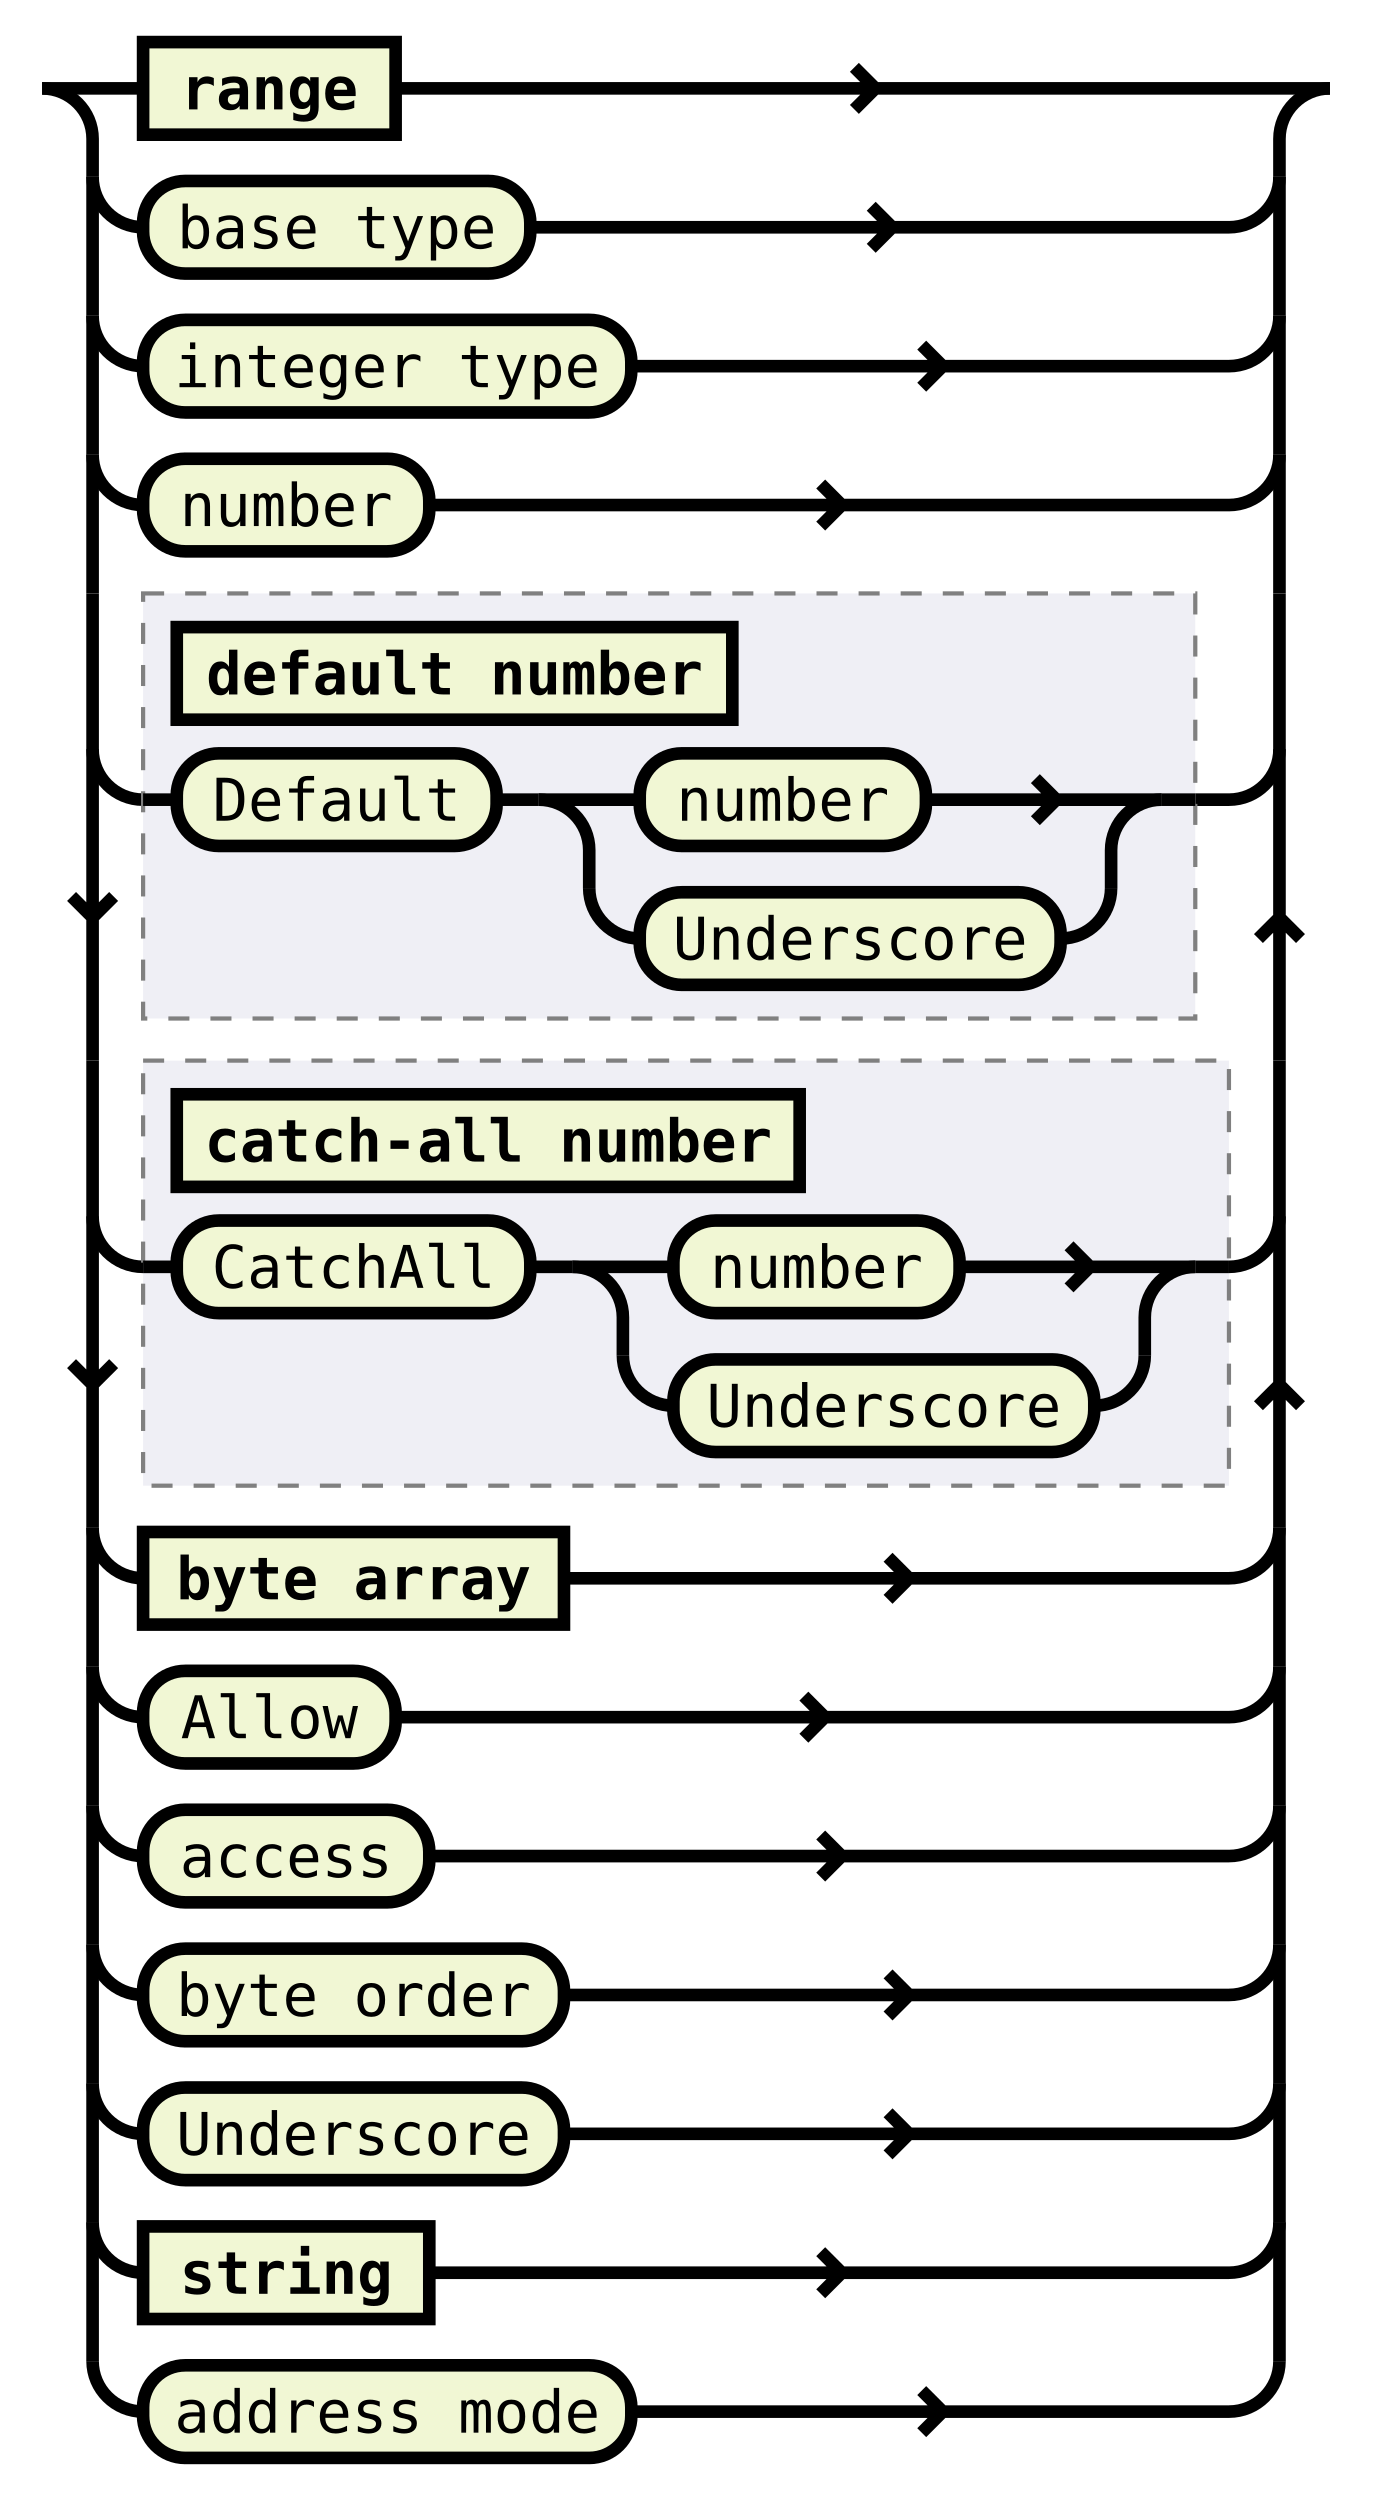
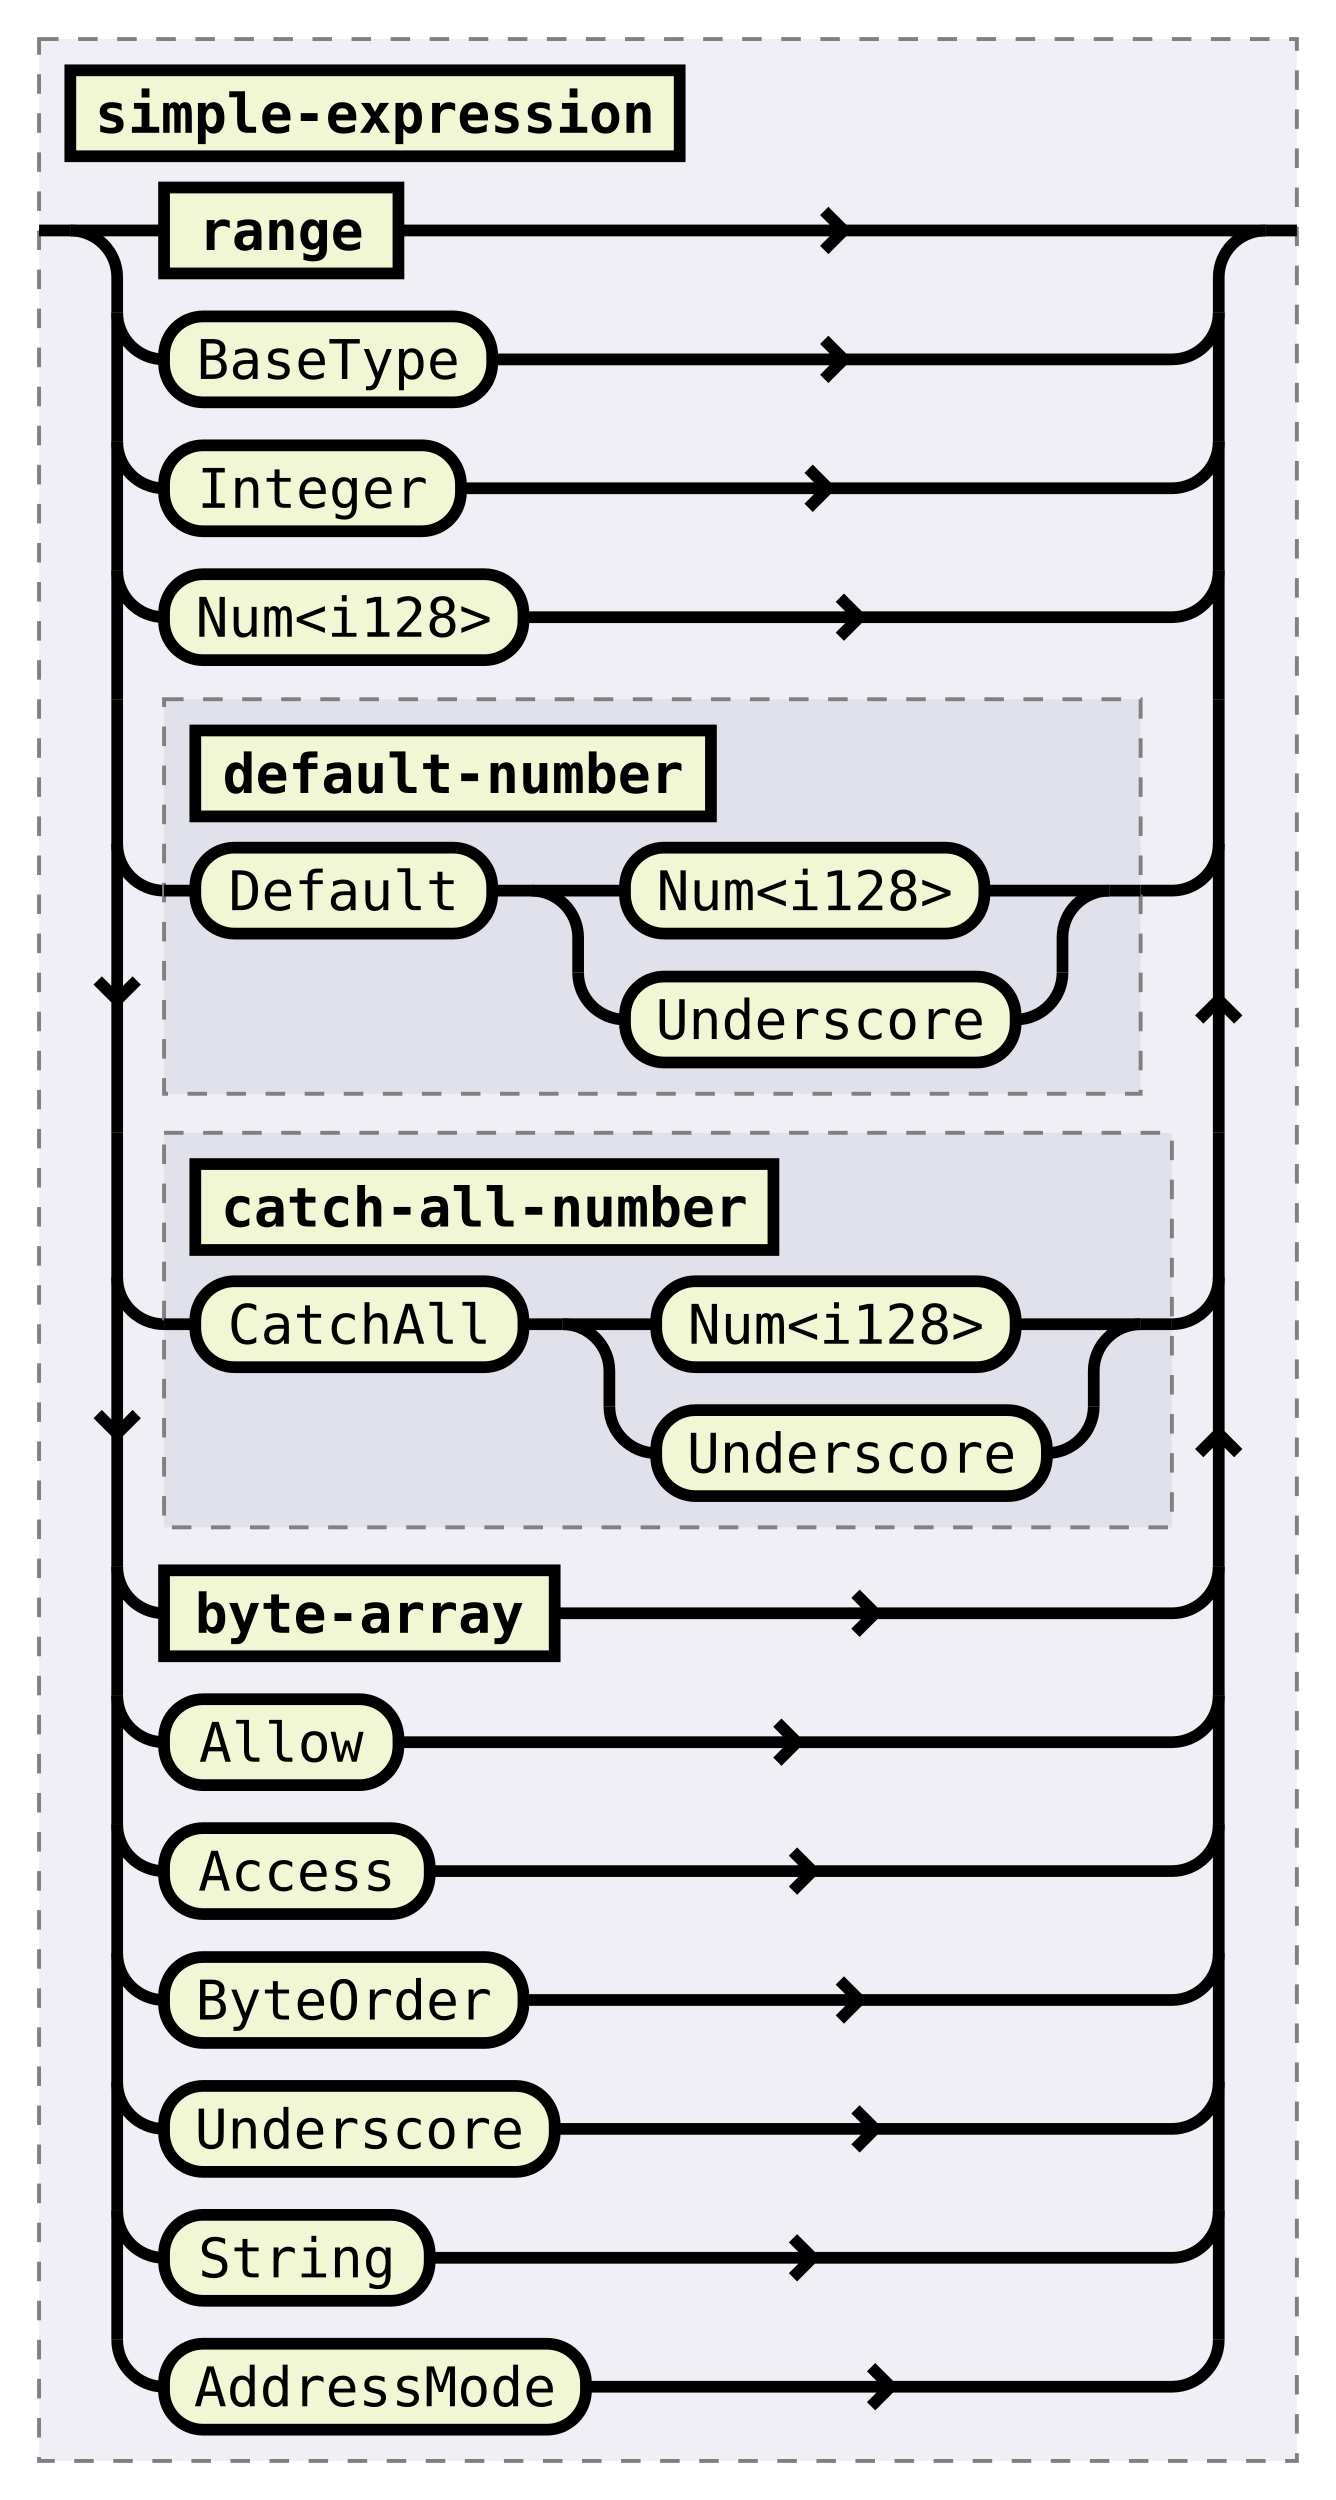
- <svg xmlns="http://www.w3.org/2000/svg" class="railroad" viewBox="0 0 326 594">
+ <svg xmlns="http://www.w3.org/2000/svg" class="railroad" viewBox="0 0 342 640">
  <style type="text/css">
svg.railroad {
background-color: hsl(30, 20%, 95%);
background-size: 15px 15px;
background-image: linear-gradient(to right, rgba(30, 30, 30, .05) 1px, transparent 1px),
		  linear-gradient(to bottom, rgba(30, 30, 30, .05) 1px, transparent 1px);
}

svg.railroad rect.railroad_canvas {
stroke-width: 0px;
fill: none;
}

svg.railroad path {
stroke-width: 3px;
stroke: black;
fill: none;
}

svg.railroad .debug {
stroke-width: 1px;
stroke: red;
}

svg.railroad text {
font: 14px monospace;
text-anchor: middle;
}

svg.railroad .nonterminal text {
font-weight: bold;
}

svg.railroad text.comment {
font: italic 12px monospace;
}

svg.railroad rect {
stroke-width: 3px;
stroke: black;
fill:hsl(-290, 70%, 90%);
}

svg.railroad g.labeledbox &gt; rect {
stroke-width: 1px;
stroke: grey;
stroke-dasharray: 5px;
fill:rgba(90, 90, 150, .1);
}
</style>
  <rect width="100%" height="100%" class="railroad_canvas" />
  <g class="sequence">
    <g class="verticalgrid">
-       <g class="choice">
-         <path d=" M 10 21 h 24 m 60 0 h 222 m -108 0 l -5 -5 m 0 10 l 5 -5 m 108 0" />
+       <g class="labeledbox">
+         <rect x="10" y="10" height="620" width="322" />
+         <path d=" M 10 59 h 8 m 306 0 h 8" />
        <g class="nonterminal">
-           <rect x="34" y="10" height="22" width="60" />
-           <text x="64" y="26">
+           <rect x="18" y="18" height="22" width="156" />
+           <text x="96" y="34">
+ simple-expression</text>
+         </g>
+         <g class="choice">
+           <path d=" M 18 59 h 24 m 60 0 h 222 m -108 0 l -5 -5 m 0 10 l 5 -5 m 108 0" />
+           <g class="nonterminal">
+             <rect x="42" y="48" height="22" width="60" />
+             <text x="72" y="64">
range</text>
-         </g>
-         <path d=" M 10 21 a 12 12 0 0 1 12 12 v 9 m 282 0 v -9 a 12 12 0 0 1 12 -12" />
-         <path d=" M 22 42 v 33 m 282 0 v -33" />
-         <path d=" M 22 75 v 33 m 282 0 v -33" />
-         <path d=" M 22 108 v 33 m 282 0 v -33" />
-         <path d=" M 22 178 v 74 m 0 -34 l -5 -5 m 10 0 l -5 5 m 0 34 m 282 0 v -74 m 0 40 l -5 5 m 10 0 l -5 -5 m 0 -40" />
-         <path d=" M 22 289 v 74 m 0 -34 l -5 -5 m 10 0 l -5 5 m 0 34 m 282 0 v -74 m 0 40 l -5 5 m 10 0 l -5 -5 m 0 -40" />
-         <path d=" M 22 363 v 33 m 282 0 v -33" />
-         <path d=" M 22 396 v 33 m 282 0 v -33" />
-         <path d=" M 22 429 v 33 m 282 0 v -33" />
-         <path d=" M 22 462 v 33 m 282 0 v -33" />
-         <path d=" M 22 495 v 33 m 282 0 v -33" />
-         <path d=" M 22 528 v 33 m 282 0 v -33" />
-         <path d=" M 22 42 v 0 a 12 12 0 0 0 12 12 m 92 0 h 166 m -80 0 l -5 -5 m 0 10 l 5 -5 m 80 0 a 12 12 0 0 0 12 -12 v 0" />
-         <g class="terminal">
-           <rect x="34" y="43" height="22" width="92" rx="10" ry="10" />
-           <text x="80" y="59">
- base type</text>
-         </g>
-         <path d=" M 22 75 v 0 a 12 12 0 0 0 12 12 m 116 0 h 142 m -68 0 l -5 -5 m 0 10 l 5 -5 m 68 0 a 12 12 0 0 0 12 -12 v 0" />
-         <g class="terminal">
-           <rect x="34" y="76" height="22" width="116" rx="10" ry="10" />
-           <text x="92" y="92">
- integer type</text>
-         </g>
-         <path d=" M 22 108 v 0 a 12 12 0 0 0 12 12 m 68 0 h 190 m -92 0 l -5 -5 m 0 10 l 5 -5 m 92 0 a 12 12 0 0 0 12 -12 v 0" />
-         <g class="terminal">
-           <rect x="34" y="109" height="22" width="68" rx="10" ry="10" />
-           <text x="68" y="125">
- number</text>
-         </g>
-         <path d=" M 22 141 v 37 a 12 12 0 0 0 12 12 m 250 0 h 8 a 12 12 0 0 0 12 -12 v -37" />
-         <g class="labeledbox">
-           <rect x="34" y="141" height="101" width="250" />
-           <path d=" M 34 190 h 8 m 234 0 h 8" />
+           </g>
+           <path d=" M 18 59 a 12 12 0 0 1 12 12 v 9 m 282 0 v -9 a 12 12 0 0 1 12 -12" />
+           <path d=" M 30 80 v 33 m 282 0 v -33" />
+           <path d=" M 30 113 v 33 m 282 0 v -33" />
+           <path d=" M 30 146 v 33 m 282 0 v -33" />
+           <path d=" M 30 216 v 74 m 0 -34 l -5 -5 m 10 0 l -5 5 m 0 34 m 282 0 v -74 m 0 40 l -5 5 m 10 0 l -5 -5 m 0 -40" />
+           <path d=" M 30 327 v 74 m 0 -34 l -5 -5 m 10 0 l -5 5 m 0 34 m 282 0 v -74 m 0 40 l -5 5 m 10 0 l -5 -5 m 0 -40" />
+           <path d=" M 30 401 v 33 m 282 0 v -33" />
+           <path d=" M 30 434 v 33 m 282 0 v -33" />
+           <path d=" M 30 467 v 33 m 282 0 v -33" />
+           <path d=" M 30 500 v 33 m 282 0 v -33" />
+           <path d=" M 30 533 v 33 m 282 0 v -33" />
+           <path d=" M 30 566 v 33 m 282 0 v -33" />
+           <path d=" M 30 80 v 0 a 12 12 0 0 0 12 12 m 84 0 h 174 m -84 0 l -5 -5 m 0 10 l 5 -5 m 84 0 a 12 12 0 0 0 12 -12 v 0" />
+           <g class="terminal">
+             <rect x="42" y="81" height="22" width="84" rx="10" ry="10" />
+             <text x="84" y="97">
+ BaseType</text>
+           </g>
+           <path d=" M 30 113 v 0 a 12 12 0 0 0 12 12 m 76 0 h 182 m -88 0 l -5 -5 m 0 10 l 5 -5 m 88 0 a 12 12 0 0 0 12 -12 v 0" />
+           <g class="terminal">
+             <rect x="42" y="114" height="22" width="76" rx="10" ry="10" />
+             <text x="80" y="130">
+ Integer</text>
+           </g>
+           <path d=" M 30 146 v 0 a 12 12 0 0 0 12 12 m 92 0 h 166 m -80 0 l -5 -5 m 0 10 l 5 -5 m 80 0 a 12 12 0 0 0 12 -12 v 0" />
+           <g class="terminal">
+             <rect x="42" y="147" height="22" width="92" rx="10" ry="10" />
+             <text x="88" y="163">
+ Num&lt;i128&gt;</text>
+           </g>
+           <path d=" M 30 179 v 37 a 12 12 0 0 0 12 12 m 250 0 h 8 a 12 12 0 0 0 12 -12 v -37" />
+           <g class="labeledbox">
+             <rect x="42" y="179" height="101" width="250" />
+             <path d=" M 42 228 h 8 m 234 0 h 8" />
+             <g class="nonterminal">
+               <rect x="50" y="187" height="22" width="132" />
+               <text x="116" y="203">
+ default-number</text>
+             </g>
+             <g class="sequence">
+               <g class="terminal">
+                 <rect x="50" y="217" height="22" width="76" rx="10" ry="10" />
+                 <text x="88" y="233">
+ Default</text>
+               </g>
+               <g class="choice">
+                 <path d=" M 136 228 h 24 m 92 0 h 32" />
+                 <g class="terminal">
+                   <rect x="160" y="217" height="22" width="92" rx="10" ry="10" />
+                   <text x="206" y="233">
+ Num&lt;i128&gt;</text>
+                 </g>
+                 <path d=" M 136 228 a 12 12 0 0 1 12 12 v 9 m 124 0 v -9 a 12 12 0 0 1 12 -12" />
+                 <path d=" M 148 249 v 0 a 12 12 0 0 0 12 12 m 100 0 h 0 a 12 12 0 0 0 12 -12 v 0" />
+                 <g class="terminal">
+                   <rect x="160" y="250" height="22" width="100" rx="10" ry="10" />
+                   <text x="210" y="266">
+ Underscore</text>
+                 </g>
+               </g>
+               <path d=" M 126 228 h 10" />
+             </g>
+           </g>
+           <path d=" M 30 290 v 37 a 12 12 0 0 0 12 12 m 258 0 h 0 a 12 12 0 0 0 12 -12 v -37" />
+           <g class="labeledbox">
+             <rect x="42" y="290" height="101" width="258" />
+             <path d=" M 42 339 h 8 m 242 0 h 8" />
+             <g class="nonterminal">
+               <rect x="50" y="298" height="22" width="148" />
+               <text x="124" y="314">
+ catch-all-number</text>
+             </g>
+             <g class="sequence">
+               <g class="terminal">
+                 <rect x="50" y="328" height="22" width="84" rx="10" ry="10" />
+                 <text x="92" y="344">
+ CatchAll</text>
+               </g>
+               <g class="choice">
+                 <path d=" M 144 339 h 24 m 92 0 h 32" />
+                 <g class="terminal">
+                   <rect x="168" y="328" height="22" width="92" rx="10" ry="10" />
+                   <text x="214" y="344">
+ Num&lt;i128&gt;</text>
+                 </g>
+                 <path d=" M 144 339 a 12 12 0 0 1 12 12 v 9 m 124 0 v -9 a 12 12 0 0 1 12 -12" />
+                 <path d=" M 156 360 v 0 a 12 12 0 0 0 12 12 m 100 0 h 0 a 12 12 0 0 0 12 -12 v 0" />
+                 <g class="terminal">
+                   <rect x="168" y="361" height="22" width="100" rx="10" ry="10" />
+                   <text x="218" y="377">
+ Underscore</text>
+                 </g>
+               </g>
+               <path d=" M 134 339 h 10" />
+             </g>
+           </g>
+           <path d=" M 30 401 v 0 a 12 12 0 0 0 12 12 m 100 0 h 158 m -76 0 l -5 -5 m 0 10 l 5 -5 m 76 0 a 12 12 0 0 0 12 -12 v 0" />
          <g class="nonterminal">
-             <rect x="42" y="149" height="22" width="132" />
-             <text x="108" y="165">
- default number</text>
-           </g>
-           <g class="sequence">
-             <g class="terminal">
-               <rect x="42" y="179" height="22" width="76" rx="10" ry="10" />
-               <text x="80" y="195">
- Default</text>
-             </g>
-             <g class="choice">
-               <path d=" M 128 190 h 24 m 68 0 h 56 m -25 0 l -5 -5 m 0 10 l 5 -5 m 25 0" />
-               <g class="terminal">
-                 <rect x="152" y="179" height="22" width="68" rx="10" ry="10" />
-                 <text x="186" y="195">
- number</text>
-               </g>
-               <path d=" M 128 190 a 12 12 0 0 1 12 12 v 9 m 124 0 v -9 a 12 12 0 0 1 12 -12" />
-               <path d=" M 140 211 v 0 a 12 12 0 0 0 12 12 m 100 0 h 0 a 12 12 0 0 0 12 -12 v 0" />
-               <g class="terminal">
-                 <rect x="152" y="212" height="22" width="100" rx="10" ry="10" />
-                 <text x="202" y="228">
+             <rect x="42" y="402" height="22" width="100" />
+             <text x="92" y="418">
+ byte-array</text>
+           </g>
+           <path d=" M 30 434 v 0 a 12 12 0 0 0 12 12 m 60 0 h 198 m -96 0 l -5 -5 m 0 10 l 5 -5 m 96 0 a 12 12 0 0 0 12 -12 v 0" />
+           <g class="terminal">
+             <rect x="42" y="435" height="22" width="60" rx="10" ry="10" />
+             <text x="72" y="451">
+ Allow</text>
+           </g>
+           <path d=" M 30 467 v 0 a 12 12 0 0 0 12 12 m 68 0 h 190 m -92 0 l -5 -5 m 0 10 l 5 -5 m 92 0 a 12 12 0 0 0 12 -12 v 0" />
+           <g class="terminal">
+             <rect x="42" y="468" height="22" width="68" rx="10" ry="10" />
+             <text x="76" y="484">
+ Access</text>
+           </g>
+           <path d=" M 30 500 v 0 a 12 12 0 0 0 12 12 m 92 0 h 166 m -80 0 l -5 -5 m 0 10 l 5 -5 m 80 0 a 12 12 0 0 0 12 -12 v 0" />
+           <g class="terminal">
+             <rect x="42" y="501" height="22" width="92" rx="10" ry="10" />
+             <text x="88" y="517">
+ ByteOrder</text>
+           </g>
+           <path d=" M 30 533 v 0 a 12 12 0 0 0 12 12 m 100 0 h 158 m -76 0 l -5 -5 m 0 10 l 5 -5 m 76 0 a 12 12 0 0 0 12 -12 v 0" />
+           <g class="terminal">
+             <rect x="42" y="534" height="22" width="100" rx="10" ry="10" />
+             <text x="92" y="550">
Underscore</text>
-               </g>
-             </g>
-             <path d=" M 118 190 h 10" />
-           </g>
-         </g>
-         <path d=" M 22 252 v 37 a 12 12 0 0 0 12 12 m 258 0 h 0 a 12 12 0 0 0 12 -12 v -37" />
-         <g class="labeledbox">
-           <rect x="34" y="252" height="101" width="258" />
-           <path d=" M 34 301 h 8 m 242 0 h 8" />
-           <g class="nonterminal">
-             <rect x="42" y="260" height="22" width="148" />
-             <text x="116" y="276">
- catch-all number</text>
-           </g>
-           <g class="sequence">
-             <g class="terminal">
-               <rect x="42" y="290" height="22" width="84" rx="10" ry="10" />
-               <text x="84" y="306">
- CatchAll</text>
-             </g>
-             <g class="choice">
-               <path d=" M 136 301 h 24 m 68 0 h 56 m -25 0 l -5 -5 m 0 10 l 5 -5 m 25 0" />
-               <g class="terminal">
-                 <rect x="160" y="290" height="22" width="68" rx="10" ry="10" />
-                 <text x="194" y="306">
- number</text>
-               </g>
-               <path d=" M 136 301 a 12 12 0 0 1 12 12 v 9 m 124 0 v -9 a 12 12 0 0 1 12 -12" />
-               <path d=" M 148 322 v 0 a 12 12 0 0 0 12 12 m 100 0 h 0 a 12 12 0 0 0 12 -12 v 0" />
-               <g class="terminal">
-                 <rect x="160" y="323" height="22" width="100" rx="10" ry="10" />
-                 <text x="210" y="339">
- Underscore</text>
-               </g>
-             </g>
-             <path d=" M 126 301 h 10" />
-           </g>
-         </g>
-         <path d=" M 22 363 v 0 a 12 12 0 0 0 12 12 m 100 0 h 158 m -76 0 l -5 -5 m 0 10 l 5 -5 m 76 0 a 12 12 0 0 0 12 -12 v 0" />
-         <g class="nonterminal">
-           <rect x="34" y="364" height="22" width="100" />
-           <text x="84" y="380">
- byte array</text>
-         </g>
-         <path d=" M 22 396 v 0 a 12 12 0 0 0 12 12 m 60 0 h 198 m -96 0 l -5 -5 m 0 10 l 5 -5 m 96 0 a 12 12 0 0 0 12 -12 v 0" />
-         <g class="terminal">
-           <rect x="34" y="397" height="22" width="60" rx="10" ry="10" />
-           <text x="64" y="413">
- Allow</text>
-         </g>
-         <path d=" M 22 429 v 0 a 12 12 0 0 0 12 12 m 68 0 h 190 m -92 0 l -5 -5 m 0 10 l 5 -5 m 92 0 a 12 12 0 0 0 12 -12 v 0" />
-         <g class="terminal">
-           <rect x="34" y="430" height="22" width="68" rx="10" ry="10" />
-           <text x="68" y="446">
- access</text>
-         </g>
-         <path d=" M 22 462 v 0 a 12 12 0 0 0 12 12 m 100 0 h 158 m -76 0 l -5 -5 m 0 10 l 5 -5 m 76 0 a 12 12 0 0 0 12 -12 v 0" />
-         <g class="terminal">
-           <rect x="34" y="463" height="22" width="100" rx="10" ry="10" />
-           <text x="84" y="479">
- byte order</text>
-         </g>
-         <path d=" M 22 495 v 0 a 12 12 0 0 0 12 12 m 100 0 h 158 m -76 0 l -5 -5 m 0 10 l 5 -5 m 76 0 a 12 12 0 0 0 12 -12 v 0" />
-         <g class="terminal">
-           <rect x="34" y="496" height="22" width="100" rx="10" ry="10" />
-           <text x="84" y="512">
- Underscore</text>
-         </g>
-         <path d=" M 22 528 v 0 a 12 12 0 0 0 12 12 m 68 0 h 190 m -92 0 l -5 -5 m 0 10 l 5 -5 m 92 0 a 12 12 0 0 0 12 -12 v 0" />
-         <g class="nonterminal">
-           <rect x="34" y="529" height="22" width="68" />
-           <text x="68" y="545">
- string</text>
-         </g>
-         <path d=" M 22 561 v 0 a 12 12 0 0 0 12 12 m 116 0 h 142 m -68 0 l -5 -5 m 0 10 l 5 -5 m 68 0 a 12 12 0 0 0 12 -12 v 0" />
-         <g class="terminal">
-           <rect x="34" y="562" height="22" width="116" rx="10" ry="10" />
-           <text x="92" y="578">
- address mode</text>
+           </g>
+           <path d=" M 30 566 v 0 a 12 12 0 0 0 12 12 m 68 0 h 190 m -92 0 l -5 -5 m 0 10 l 5 -5 m 92 0 a 12 12 0 0 0 12 -12 v 0" />
+           <g class="terminal">
+             <rect x="42" y="567" height="22" width="68" rx="10" ry="10" />
+             <text x="76" y="583">
+ String</text>
+           </g>
+           <path d=" M 30 599 v 0 a 12 12 0 0 0 12 12 m 108 0 h 150 m -72 0 l -5 -5 m 0 10 l 5 -5 m 72 0 a 12 12 0 0 0 12 -12 v 0" />
+           <g class="terminal">
+             <rect x="42" y="600" height="22" width="108" rx="10" ry="10" />
+             <text x="96" y="616">
+ AddressMode</text>
+           </g>
        </g>
      </g>
    </g>
  </g>
</svg>
